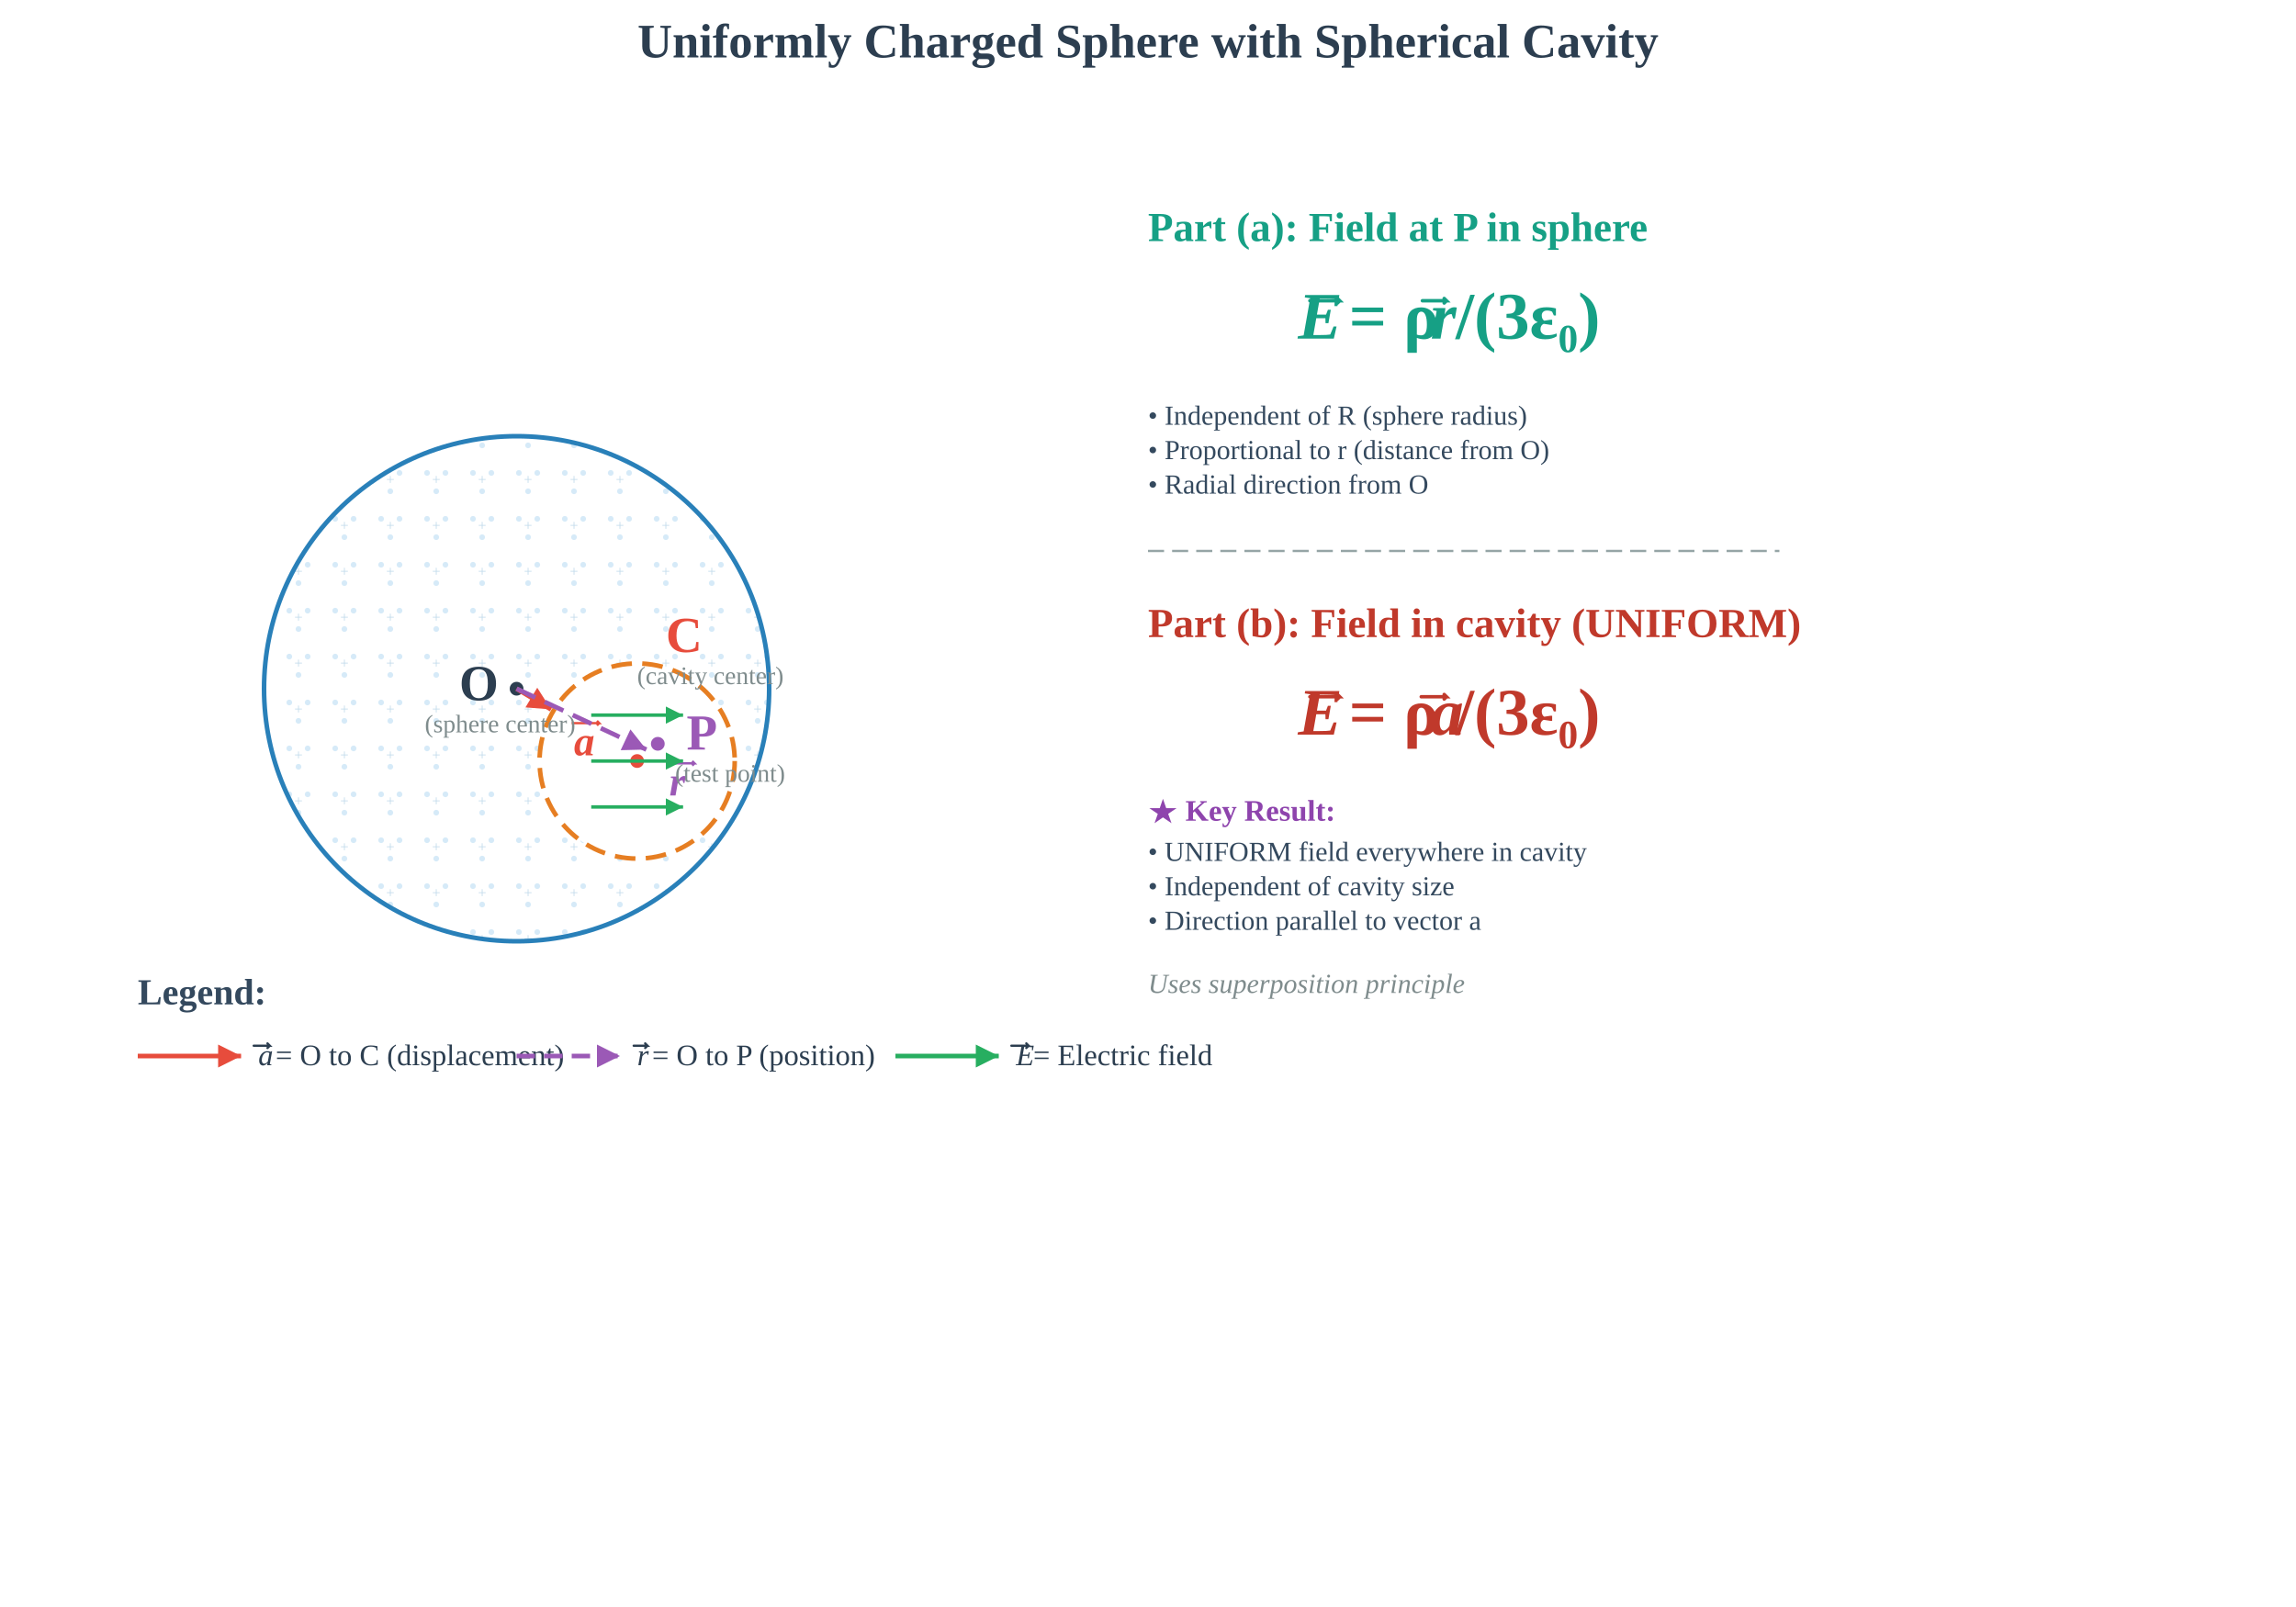
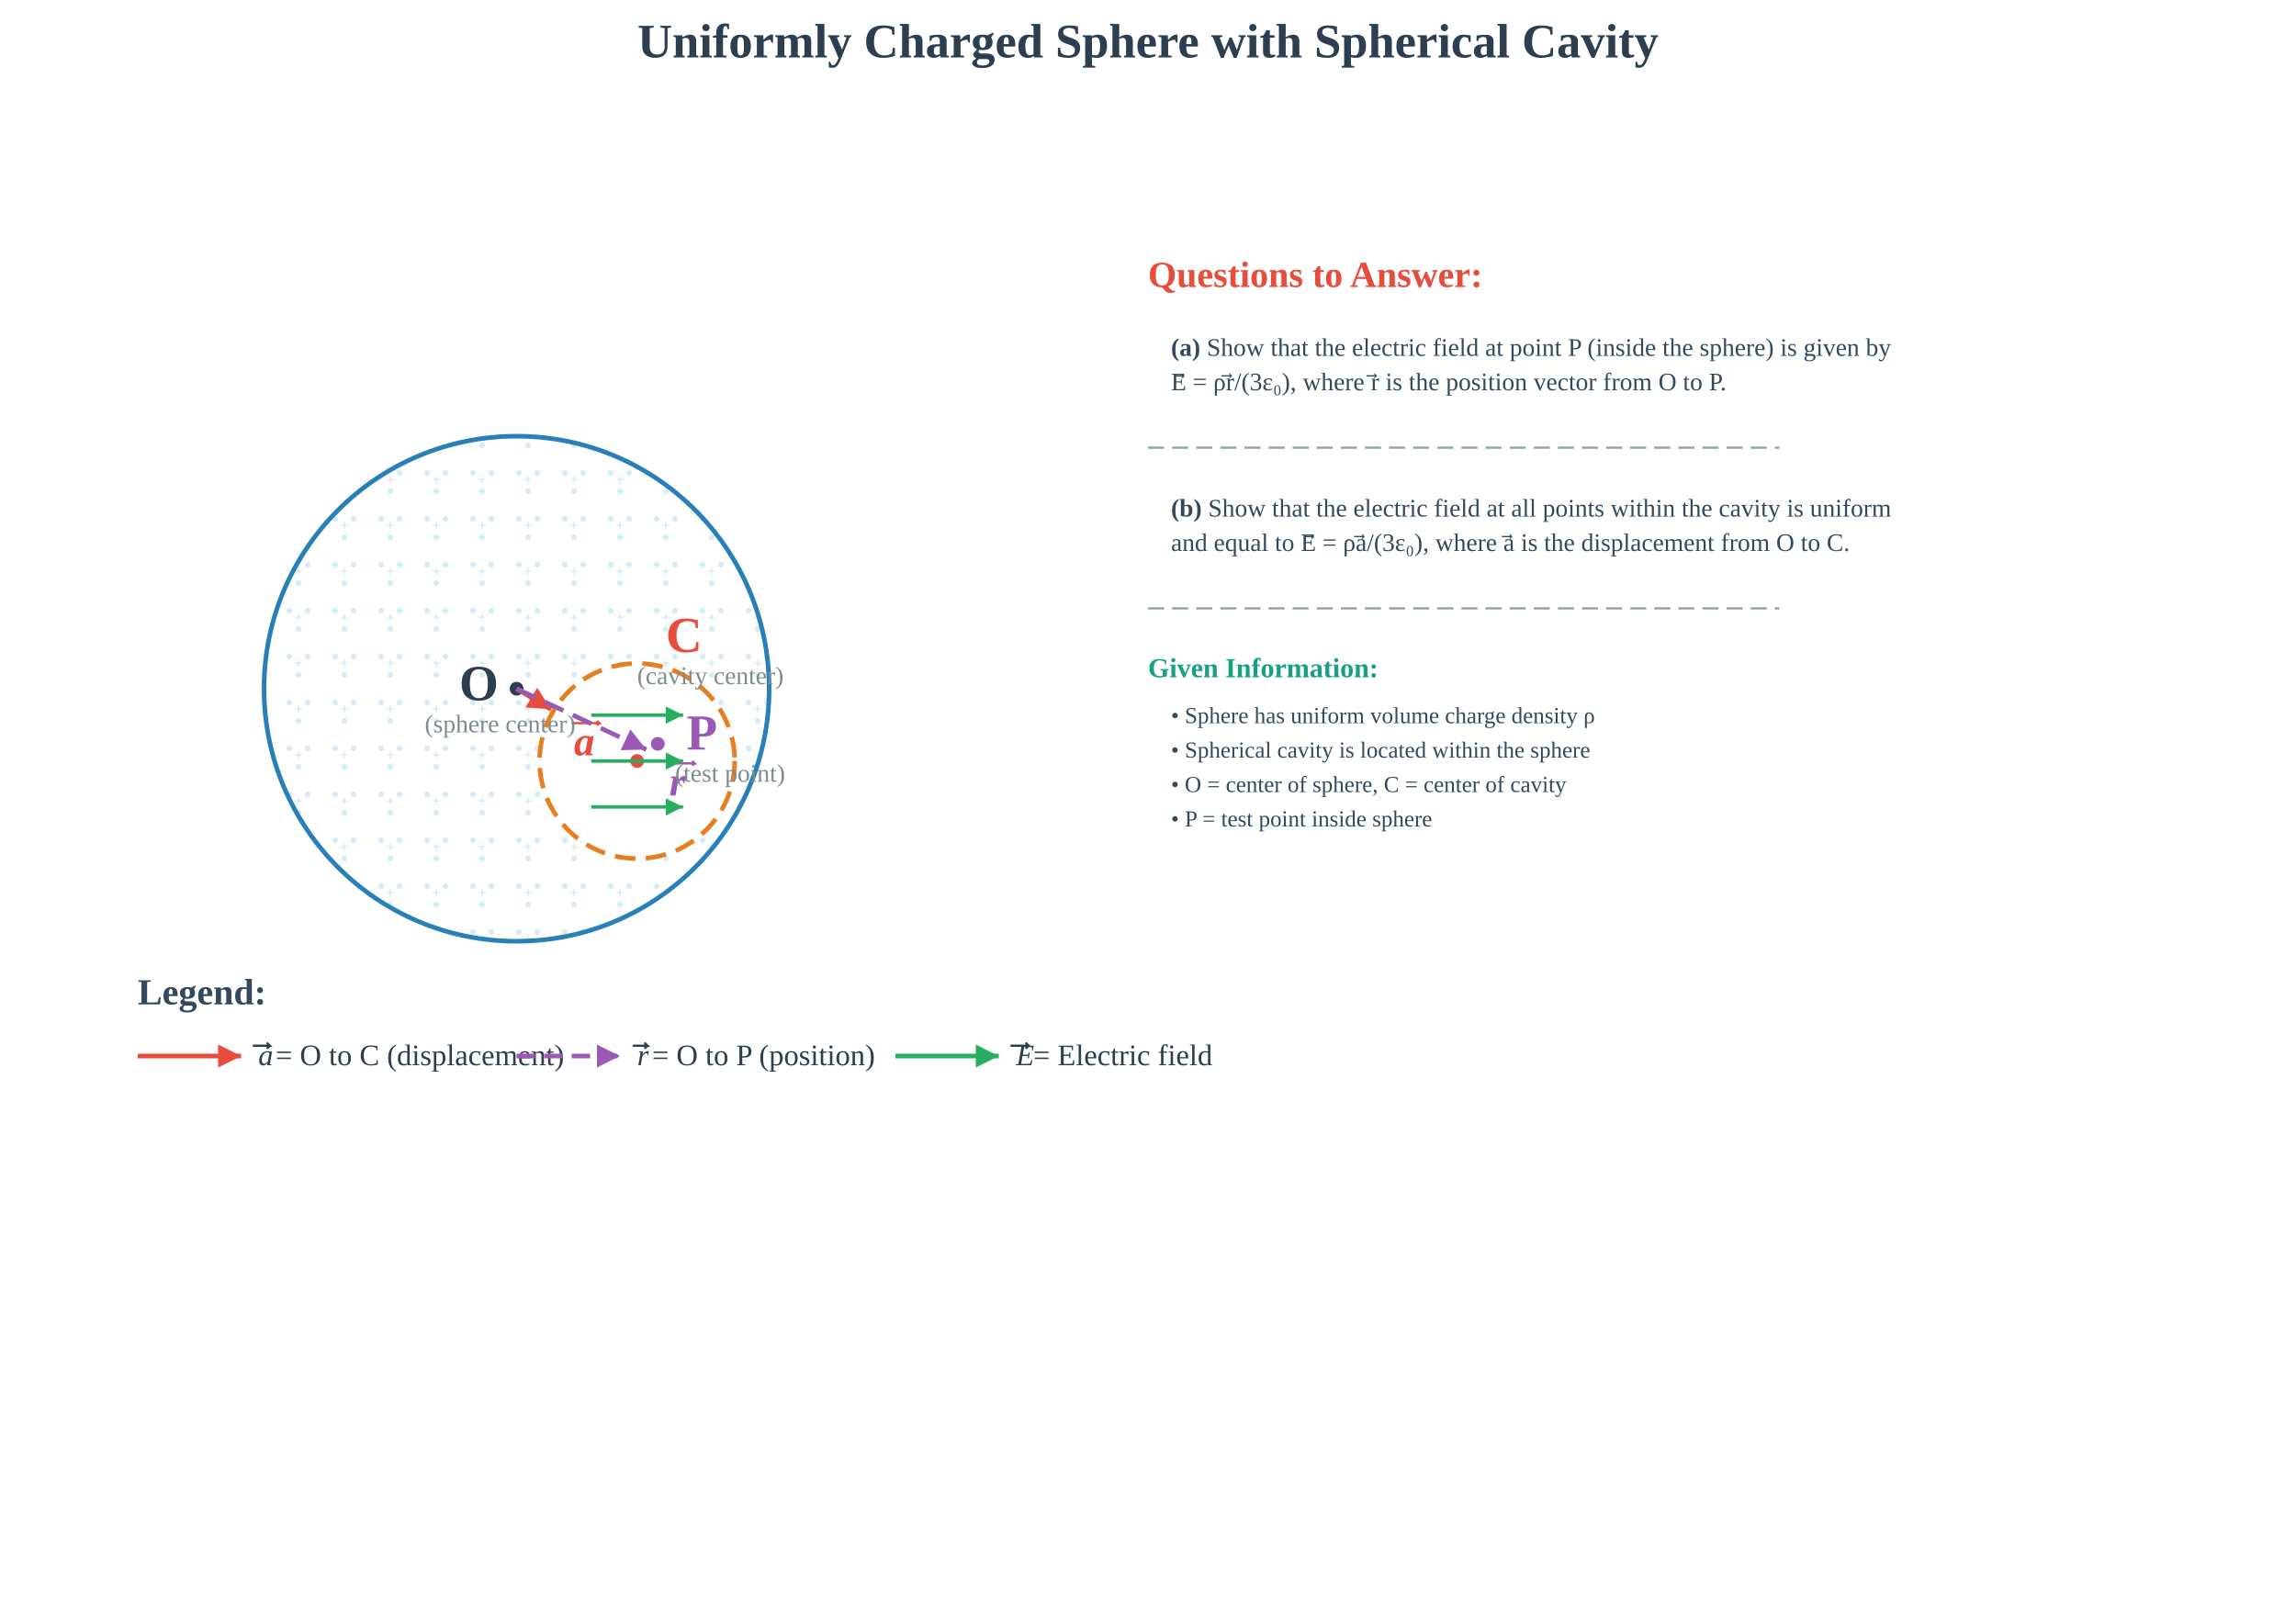
<svg xmlns="http://www.w3.org/2000/svg" viewBox="0 0 2000 1400">
  <rect width="2000" height="1400" fill="#ffffff" />
  <defs>
    <marker id="arrowRed" markerWidth="5" markerHeight="5" refX="5" refY="2.5" orient="auto">
      <path d="M 0 0 L 5 2.5 L 0 5 z" fill="#e74c3c" />
    </marker>
    <marker id="arrowBlue" markerWidth="5" markerHeight="5" refX="5" refY="2.5" orient="auto">
      <path d="M 0 0 L 5 2.5 L 0 5 z" fill="#3498db" />
    </marker>
    <marker id="arrowGreen" markerWidth="5" markerHeight="5" refX="5" refY="2.5" orient="auto">
      <path d="M 0 0 L 5 2.5 L 0 5 z" fill="#27ae60" />
    </marker>
    <marker id="arrowPurple" markerWidth="5" markerHeight="5" refX="5" refY="2.5" orient="auto">
      <path d="M 0 0 L 5 2.5 L 0 5 z" fill="#9b59b6" />
    </marker>
    <pattern id="chargePattern" x="0" y="0" width="40" height="40" patternUnits="userSpaceOnUse">
      <circle cx="12" cy="12" r="2.5" fill="#3498db" opacity="0.2" />
      <circle cx="28" cy="12" r="2.5" fill="#3498db" opacity="0.2" />
      <circle cx="20" cy="28" r="2.5" fill="#3498db" opacity="0.2" />
      <text x="20" y="22" font-size="13" fill="#2980b9" text-anchor="middle" opacity="0.3">+</text>
    </pattern>
  </defs>
  <text x="1000.0" y="50" text-anchor="middle" font-size="42" font-weight="bold" fill="#2c3e50">Uniformly Charged Sphere with Spherical Cavity</text>
  <circle cx="450" cy="600" r="220" fill="url(#chargePattern)" stroke="#2980b9" stroke-width="4" />
  <circle cx="555" cy="663" r="85" fill="white" stroke="#e67e22" stroke-width="4" stroke-dasharray="18,9" />
  <circle cx="450" cy="600" r="6" fill="#2c3e50" />
  <circle cx="555" cy="663" r="6" fill="#e74c3c" />
  <circle cx="573" cy="648" r="6" fill="#9b59b6" />
  <g>
    <line x1="450" y1="600" x2="480" y2="618" stroke="#e74c3c" stroke-width="4" marker-end="url(#arrowRed)" />
    <text x="500" y="658" font-size="36" font-weight="bold" font-style="italic" fill="#e74c3c">a</text>
    <path d="M 498 630 L 522 630 L 520 628 M 522 630 L 520 632" stroke="#e74c3c" stroke-width="2" fill="none" />
  </g>
  <g>
    <line x1="450" y1="600" x2="563" y2="653" stroke="#9b59b6" stroke-width="4" stroke-dasharray="18,9" marker-end="url(#arrowPurple)" />
    <text x="583" y="693" font-size="36" font-weight="bold" font-style="italic" fill="#9b59b6">r</text>
    <path d="M 581 665 L 605 665 L 603 663 M 605 665 L 603 667" stroke="#9b59b6" stroke-width="2" fill="none" />
  </g>
  <line x1="515" y1="623" x2="595" y2="623" stroke="#27ae60" stroke-width="3" marker-end="url(#arrowGreen)" />
  <line x1="515" y1="663" x2="595" y2="663" stroke="#27ae60" stroke-width="3" marker-end="url(#arrowGreen)" />
  <line x1="515" y1="703" x2="595" y2="703" stroke="#27ae60" stroke-width="3" marker-end="url(#arrowGreen)" />
  <text x="400" y="610" font-size="44" font-weight="bold" fill="#2c3e50">O</text>
  <text x="370" y="638" font-size="22" fill="#7f8c8d">(sphere center)</text>
  <text x="580" y="568" font-size="44" font-weight="bold" fill="#e74c3c">C</text>
  <text x="555" y="596" font-size="22" fill="#7f8c8d">(cavity center)</text>
  <text x="598" y="653" font-size="44" font-weight="bold" fill="#9b59b6">P</text>
  <text x="588" y="681" font-size="22" fill="#7f8c8d">(test point)</text>
-   <g id="formulas">
-     <text x="1000" y="210" font-size="36" font-weight="bold" fill="#16a085">Part (a): Field at P in sphere</text>
-     <g>
-       <text x="1150" y="295" text-anchor="middle" font-size="58" font-weight="bold" fill="#16a085" font-style="italic">E</text>
-       <path d="M 1141 262 L 1167 262 L 1165 260 M 1167 262 L 1165 264" stroke="#16a085" stroke-width="3" fill="none" stroke-linecap="round" />
-       <text x="1175" y="295" font-size="58" font-weight="bold" fill="#16a085"> = ρ</text>
-       <text x="1246" y="295" font-size="58" font-weight="bold" fill="#16a085" font-style="italic">r</text>
-       <path d="M 1239 262 L 1260 262 L 1258 260 M 1260 262 L 1258 264" stroke="#16a085" stroke-width="3" fill="none" stroke-linecap="round" />
-       <text x="1268" y="295" font-size="58" font-weight="bold" fill="#16a085">/(3ε₀)</text>
-     </g>
-     <text x="1000" y="370" font-size="24" fill="#34495e">• Independent of R (sphere radius)</text>
-     <text x="1000" y="400" font-size="24" fill="#34495e">• Proportional to r (distance from O)</text>
-     <text x="1000" y="430" font-size="24" fill="#34495e">• Radial direction from O</text>
-     <line x1="1000" y1="480" x2="1550" y2="480" stroke="#95a5a6" stroke-width="2" stroke-dasharray="14,7" />
-     <text x="1000" y="555" font-size="36" font-weight="bold" fill="#c0392b">Part (b): Field in cavity (UNIFORM)</text>
-     <g>
-       <text x="1150" y="640" text-anchor="middle" font-size="58" font-weight="bold" fill="#c0392b" font-style="italic">E</text>
-       <path d="M 1141 607 L 1167 607 L 1165 605 M 1167 607 L 1165 609" stroke="#c0392b" stroke-width="3" fill="none" stroke-linecap="round" />
-       <text x="1175" y="640" font-size="58" font-weight="bold" fill="#c0392b"> = ρ</text>
-       <text x="1246" y="640" font-size="58" font-weight="bold" fill="#c0392b" font-style="italic">a</text>
-       <path d="M 1238 607 L 1260 607 L 1258 605 M 1260 607 L 1258 609" stroke="#c0392b" stroke-width="3" fill="none" stroke-linecap="round" />
-       <text x="1268" y="640" font-size="58" font-weight="bold" fill="#c0392b">/(3ε₀)</text>
-     </g>
-     <text x="1000" y="715" font-size="26" font-weight="bold" fill="#8e44ad">★ Key Result:</text>
-     <text x="1000" y="750" font-size="24" fill="#34495e">• UNIFORM field everywhere in cavity</text>
-     <text x="1000" y="780" font-size="24" fill="#34495e">• Independent of cavity size</text>
-     <text x="1000" y="810" font-size="24" fill="#34495e">• Direction parallel to vector a</text>
-     <text x="1000" y="865" font-size="24" fill="#7f8c8d" font-style="italic">Uses superposition principle</text>
+   <g id="questions">
+     <text x="1000" y="250" font-size="32" font-weight="bold" fill="#e74c3c">Questions to Answer:</text>
+     <text x="1020" y="310" font-size="22" fill="#34495e">
+       <tspan font-weight="bold">(a)</tspan> Show that the electric field at point P (inside the sphere) is given by
+   </text>
+     <text x="1020" y="340" font-size="22" fill="#34495e">
+     E⃗ = ρr⃗/(3ε₀), where r⃗ is the position vector from O to P.
+   </text>
+     <line x1="1000" y1="390" x2="1550" y2="390" stroke="#95a5a6" stroke-width="2" stroke-dasharray="14,7" />
+     <text x="1020" y="450" font-size="22" fill="#34495e">
+       <tspan font-weight="bold">(b)</tspan> Show that the electric field at all points within the cavity is uniform
+   </text>
+     <text x="1020" y="480" font-size="22" fill="#34495e">
+     and equal to E⃗ = ρa⃗/(3ε₀), where a⃗ is the displacement from O to C.
+   </text>
+     <line x1="1000" y1="530" x2="1550" y2="530" stroke="#95a5a6" stroke-width="2" stroke-dasharray="14,7" />
+     <text x="1000" y="590" font-size="24" font-weight="bold" fill="#16a085">Given Information:</text>
+     <text x="1020" y="630" font-size="20" fill="#34495e">• Sphere has uniform volume charge density ρ</text>
+     <text x="1020" y="660" font-size="20" fill="#34495e">• Spherical cavity is located within the sphere</text>
+     <text x="1020" y="690" font-size="20" fill="#34495e">• O = center of sphere, C = center of cavity</text>
+     <text x="1020" y="720" font-size="20" fill="#34495e">• P = test point inside sphere</text>
  </g>
  <g id="legend">
    <text x="120" y="875" font-size="32" font-weight="bold" fill="#34495e">Legend:</text>
    <line x1="120" y1="920" x2="210" y2="920" stroke="#e74c3c" stroke-width="4" marker-end="url(#arrowRed)" />
    <g>
      <text x="225" y="928" font-size="26" fill="#2c3e50" font-style="italic">a</text>
      <path d="M 221 911 L 235 911 L 233 909 M 235 911 L 233 913" stroke="#2c3e50" stroke-width="2" fill="none" stroke-linecap="round" />
      <text x="240" y="928" font-size="26" fill="#2c3e50"> = O to C (displacement)</text>
    </g>
    <line x1="450" y1="920" x2="540" y2="920" stroke="#9b59b6" stroke-width="4" stroke-dasharray="16,8" marker-end="url(#arrowPurple)" />
    <g>
      <text x="555" y="928" font-size="26" fill="#2c3e50" font-style="italic">r</text>
      <path d="M 552 911 L 564 911 L 562 909 M 564 911 L 562 913" stroke="#2c3e50" stroke-width="2" fill="none" stroke-linecap="round" />
      <text x="568" y="928" font-size="26" fill="#2c3e50"> = O to P (position)</text>
    </g>
    <line x1="780" y1="920" x2="870" y2="920" stroke="#27ae60" stroke-width="4" marker-end="url(#arrowGreen)" />
    <g>
      <text x="885" y="928" font-size="26" fill="#2c3e50" font-style="italic">E</text>
      <path d="M 881 911 L 896 911 L 894 909 M 896 911 L 894 913" stroke="#2c3e50" stroke-width="2" fill="none" stroke-linecap="round" />
      <text x="900" y="928" font-size="26" fill="#2c3e50"> = Electric field</text>
    </g>
  </g>
</svg>
